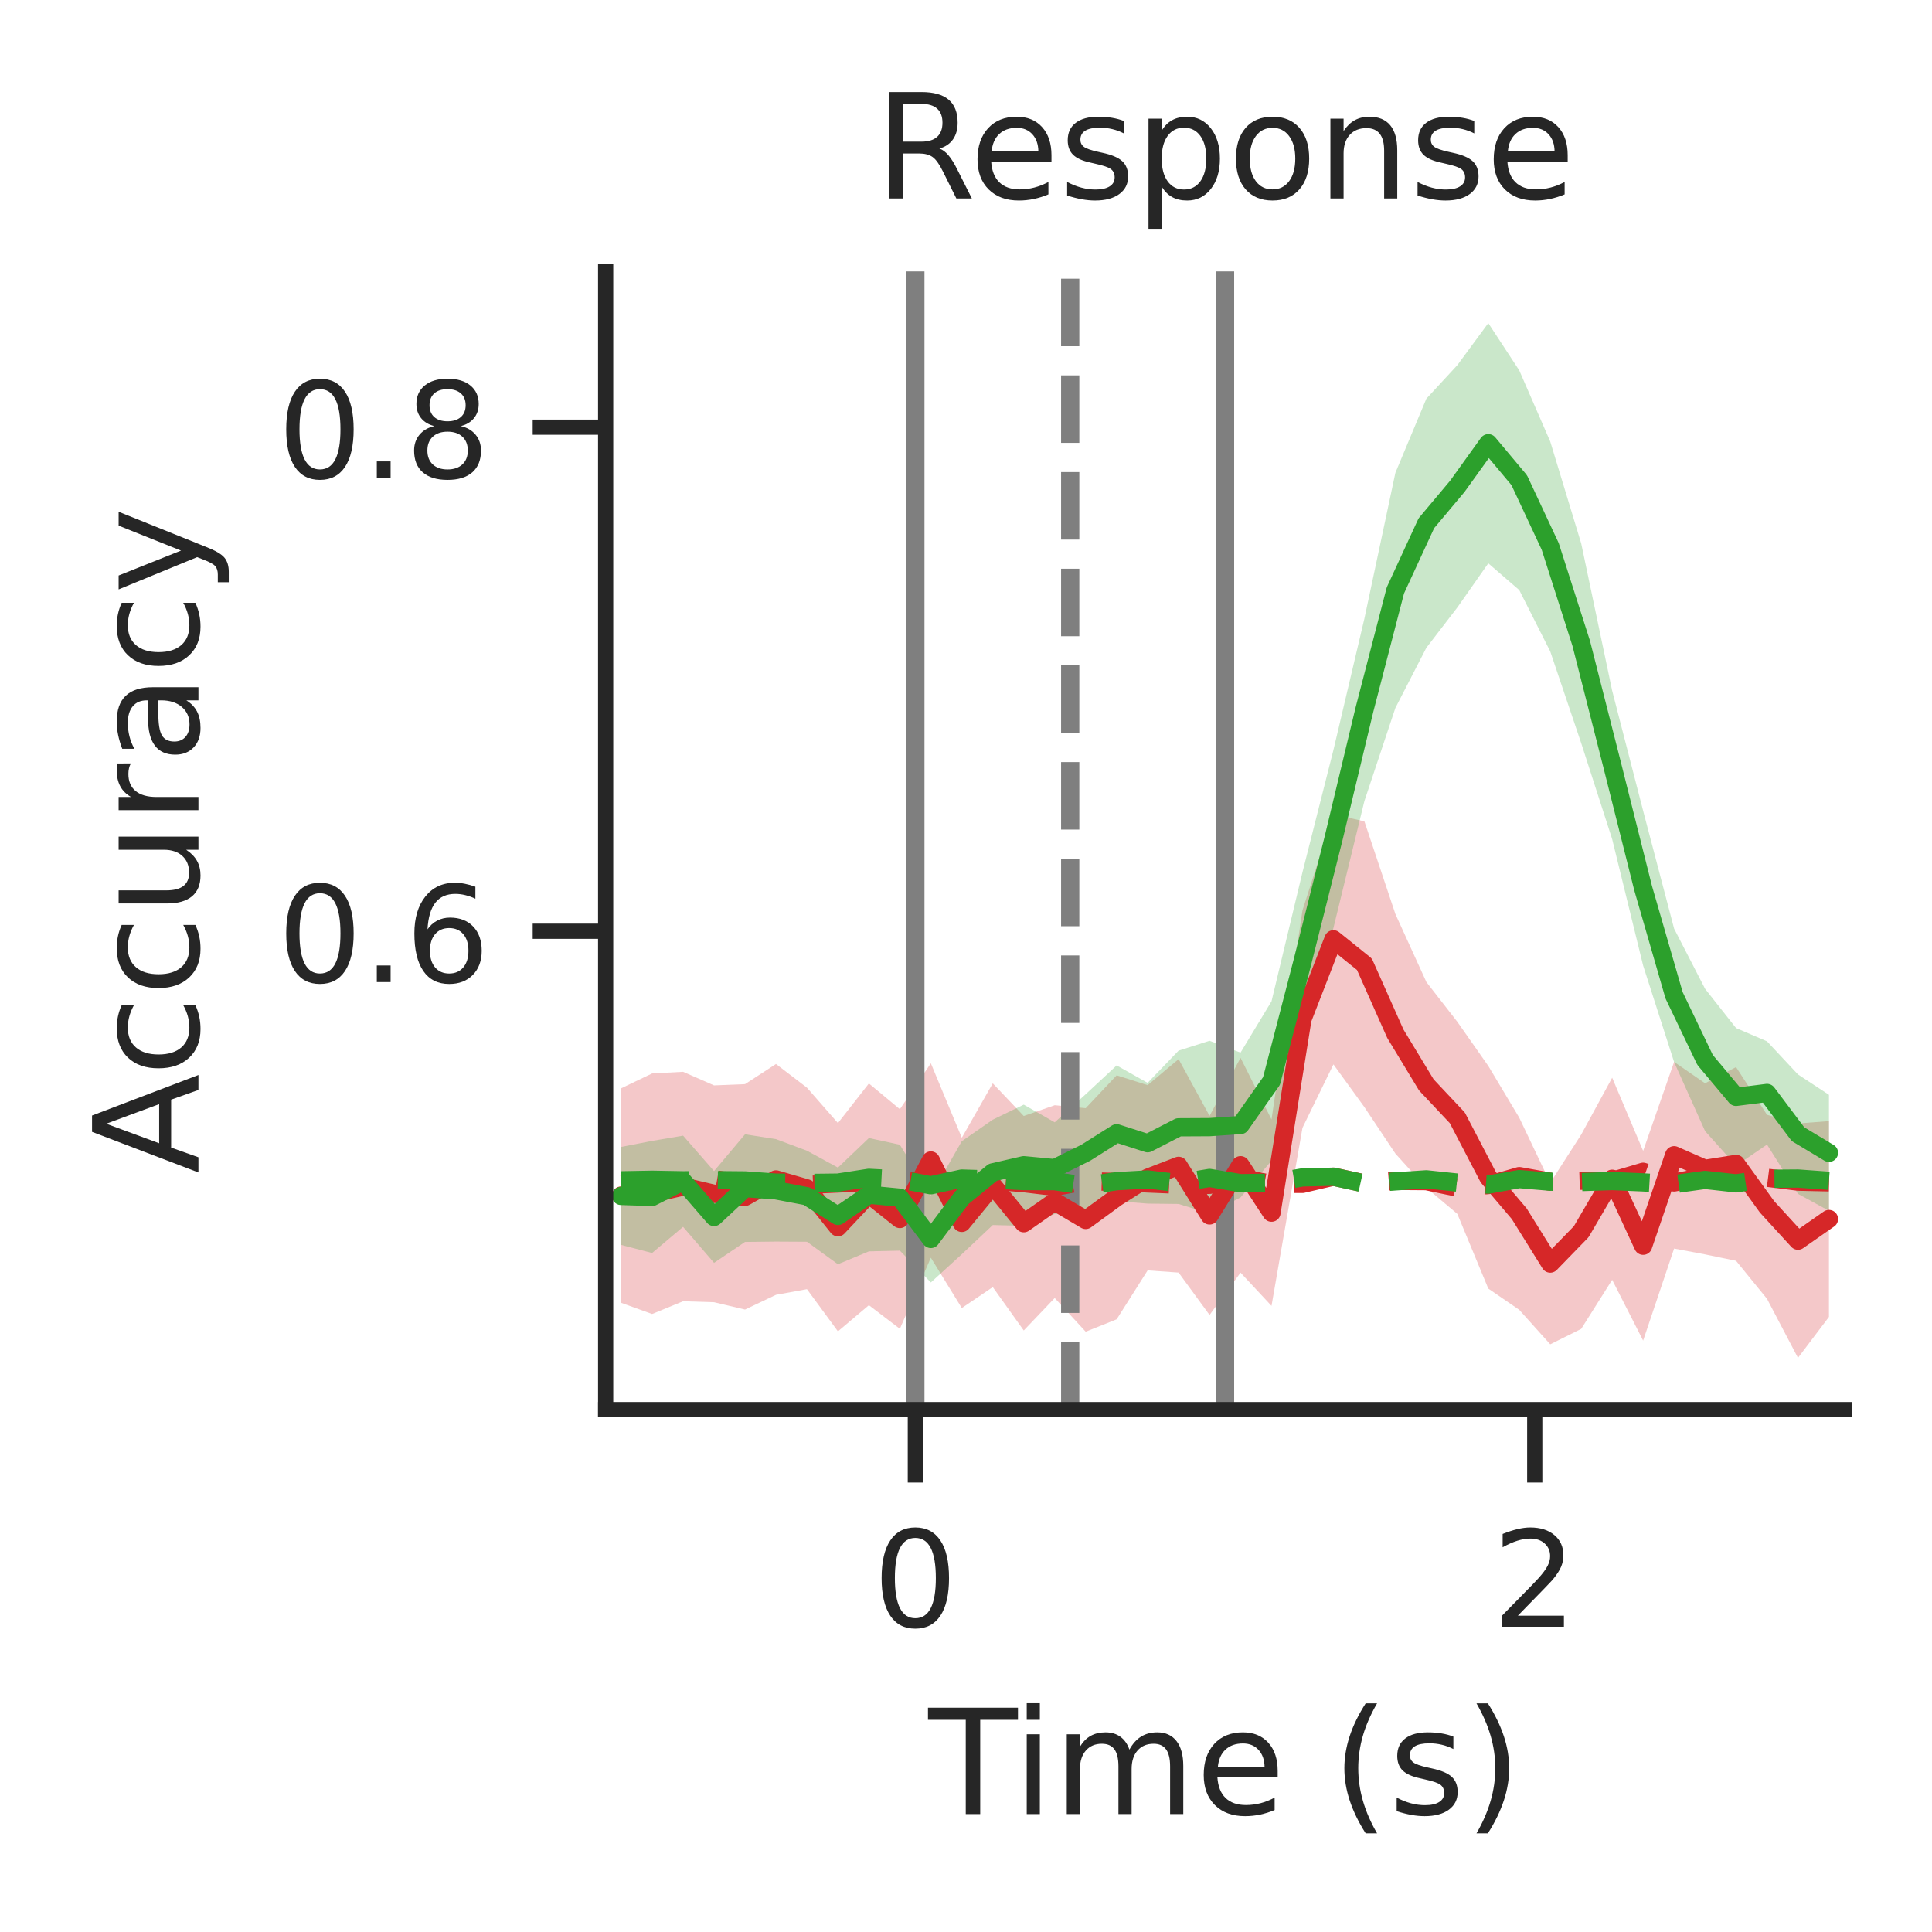
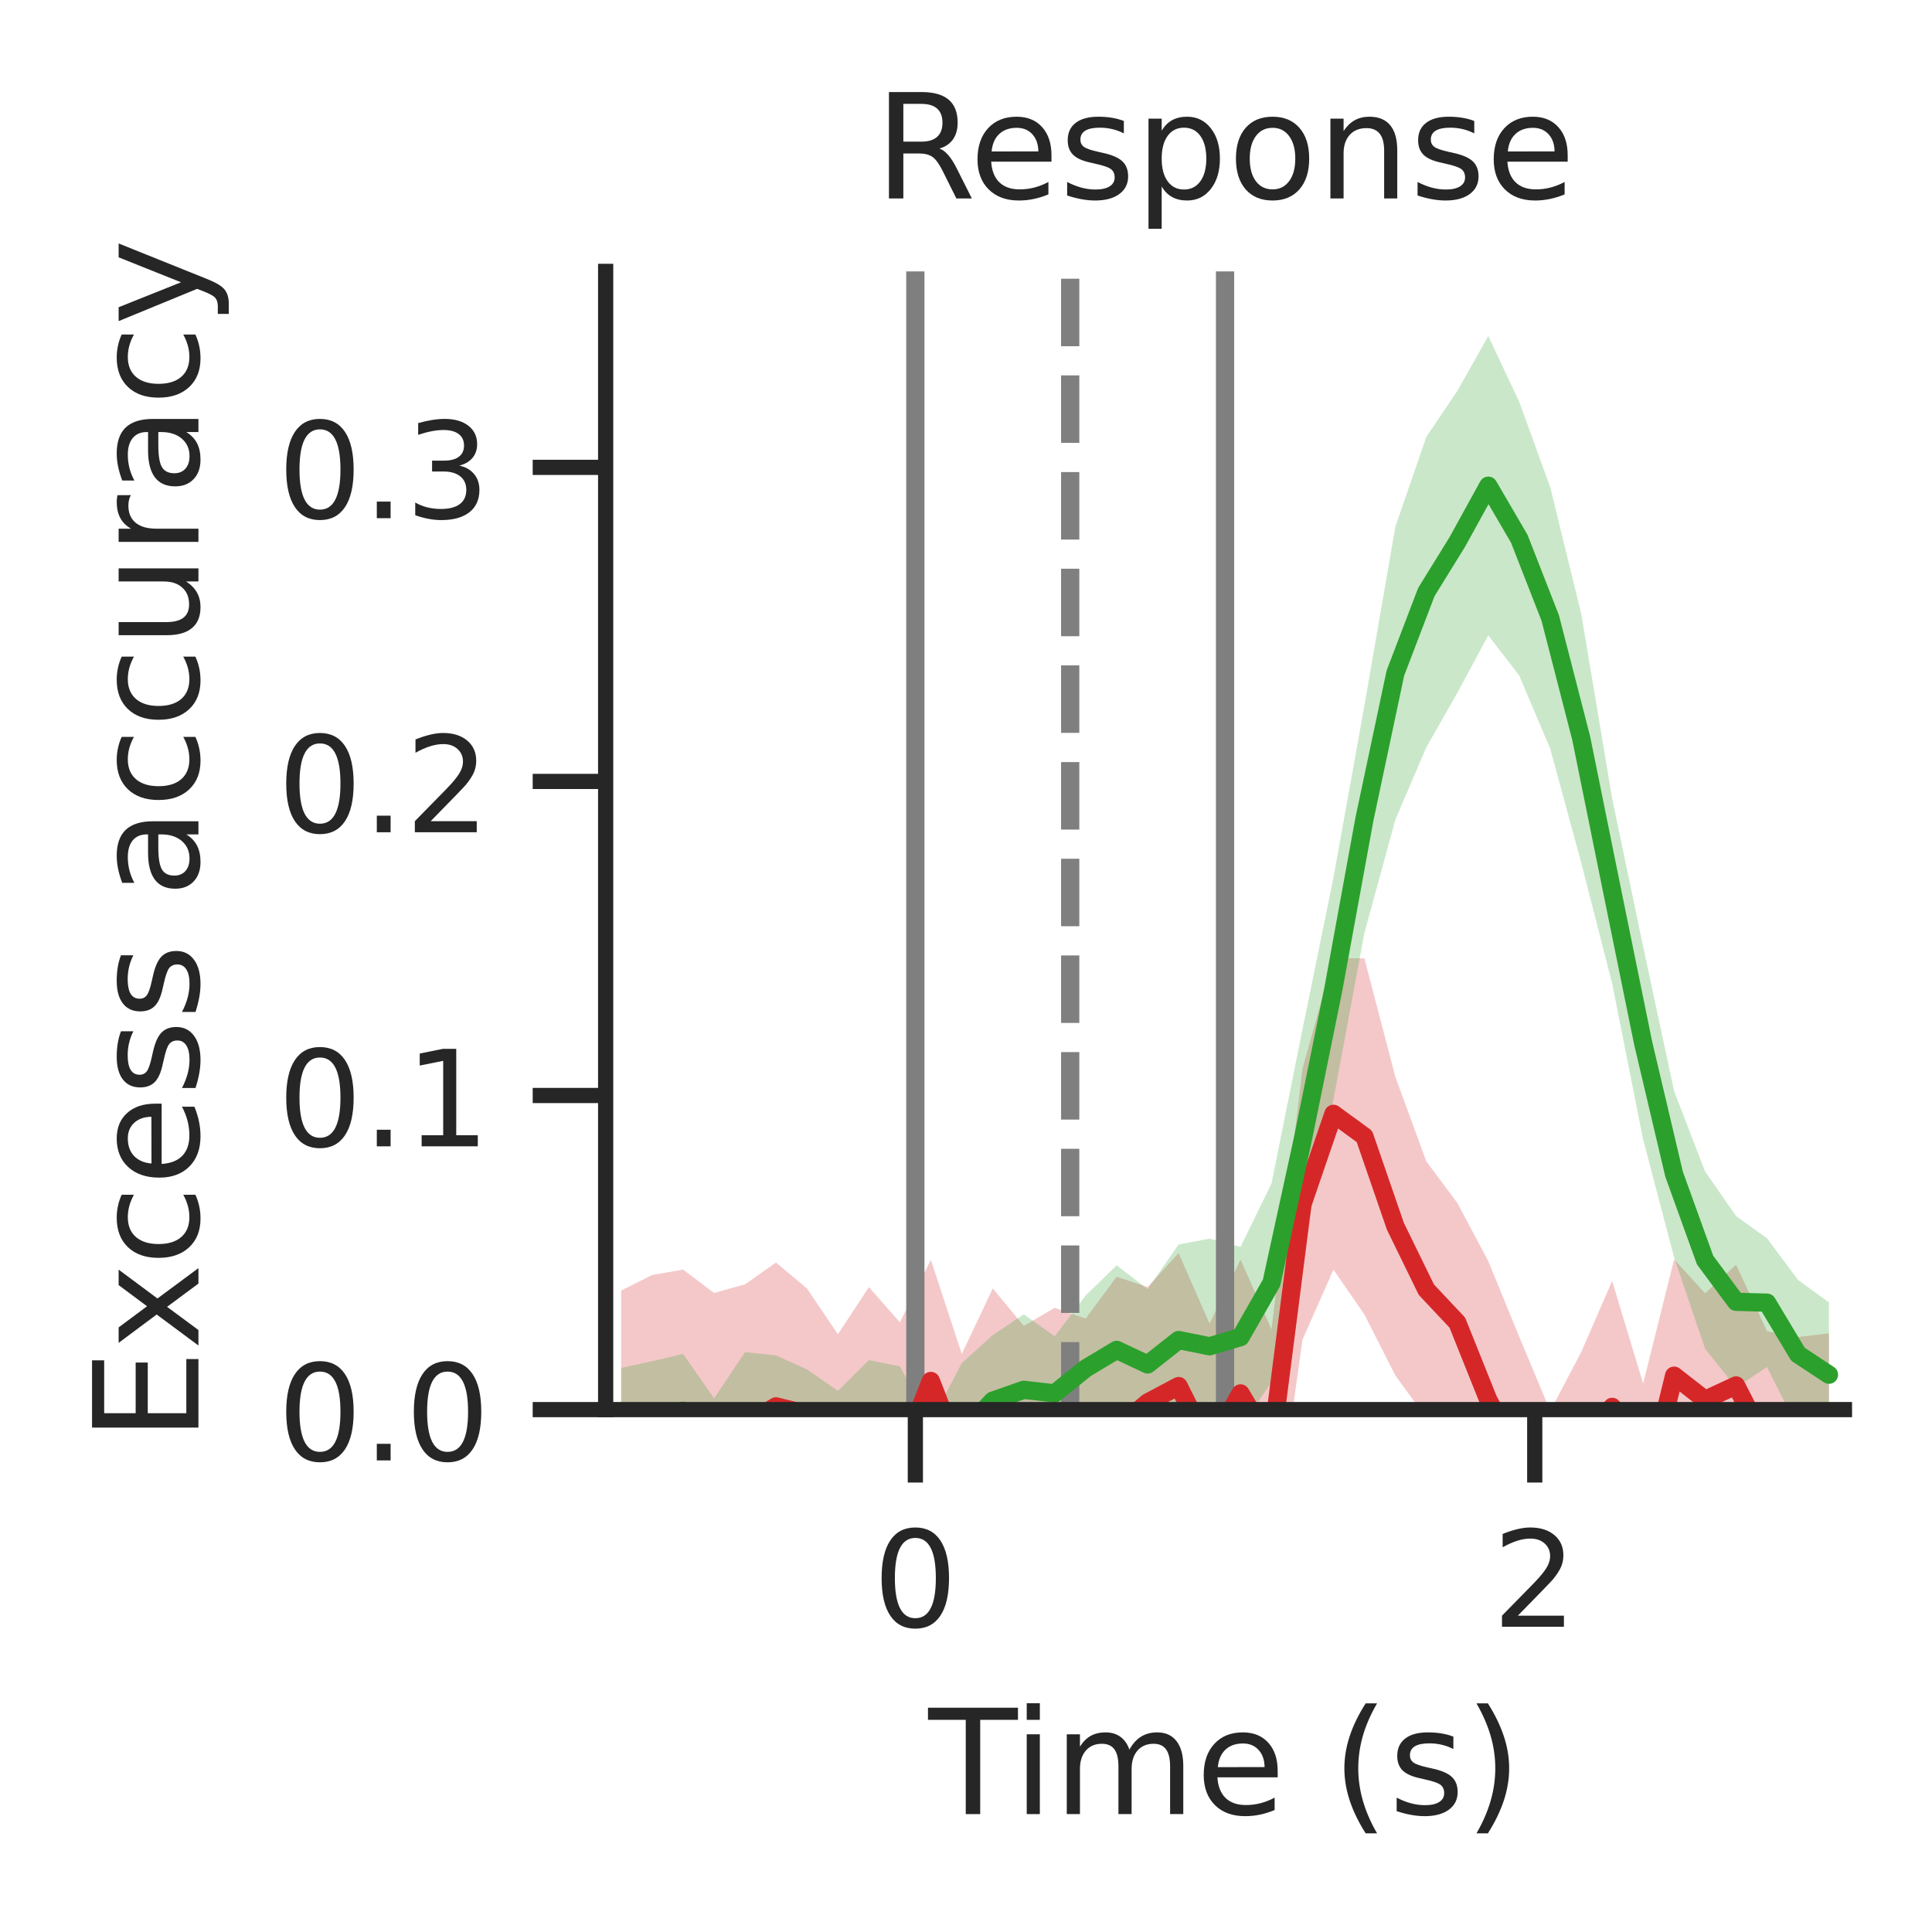
<svg xmlns="http://www.w3.org/2000/svg" xmlns:xlink="http://www.w3.org/1999/xlink" width="158.88pt" height="158.88pt" viewBox="0 0 158.88 158.88" version="1.1">
  <defs>
    <style type="text/css">*{stroke-linejoin: round; stroke-linecap: butt}</style>
  </defs>
  <g id="figure_1">
    <g id="patch_1">
      <path d="M 0 158.88  L 158.88 158.88  L 158.88 0  L 0 0  z " style="fill: #ffffff" />
    </g>
    <g id="axes_1">
      <g id="patch_2">
        <path d="M 49.807 115.92  L 151.68 115.92  L 151.68 22.318  L 49.807 22.318  z " style="fill: #ffffff" />
      </g>
      <g id="matplotlib.axis_1">
        <g id="xtick_1">
          <g id="line2d_1">
            <defs>
-               <path id="mdd8bd542ed" d="M 0 0  L 0 6  " style="stroke: #262626; stroke-width: 1.25" />
-             </defs>
-             <g>
-               <use xlink:href="#mdd8bd542ed" x="75.275" y="115.92" style="fill: #262626; stroke: #262626; stroke-width: 1.25" />
+               <path id="me5265938bd" d="M 0 0  L 0 6  " style="stroke: #262626; stroke-width: 1.25" />
+             </defs>
+             <g>
+               <use xlink:href="#me5265938bd" x="75.275" y="115.92" style="fill: #262626; stroke: #262626; stroke-width: 1.25" />
            </g>
          </g>
          <g id="text_1">
            <g style="fill: #262626" transform="translate(71.7759 133.7781) scale(0.11 -0.11)">
              <defs>
                <path id="DejaVuSans-30" d="M 2034 4250  Q 1547 4250 1301 3770  Q 1056 3291 1056 2328  Q 1056 1369 1301 889  Q 1547 409 2034 409  Q 2525 409 2770 889  Q 3016 1369 3016 2328  Q 3016 3291 2770 3770  Q 2525 4250 2034 4250  z M 2034 4750  Q 2819 4750 3233 4129  Q 3647 3509 3647 2328  Q 3647 1150 3233 529  Q 2819 -91 2034 -91  Q 1250 -91 836 529  Q 422 1150 422 2328  Q 422 3509 836 4129  Q 1250 4750 2034 4750  z " transform="scale(0.015625)" />
              </defs>
              <use xlink:href="#DejaVuSans-30" />
            </g>
          </g>
        </g>
        <g id="xtick_2">
          <g id="line2d_2">
            <g>
-               <use xlink:href="#mdd8bd542ed" x="126.211" y="115.92" style="fill: #262626; stroke: #262626; stroke-width: 1.25" />
+               <use xlink:href="#me5265938bd" x="126.211" y="115.92" style="fill: #262626; stroke: #262626; stroke-width: 1.25" />
            </g>
          </g>
          <g id="text_2">
            <g style="fill: #262626" transform="translate(122.7121 133.7781) scale(0.11 -0.11)">
              <defs>
                <path id="DejaVuSans-32" d="M 1228 531  L 3431 531  L 3431 0  L 469 0  L 469 531  Q 828 903 1448 1529  Q 2069 2156 2228 2338  Q 2531 2678 2651 2914  Q 2772 3150 2772 3378  Q 2772 3750 2511 3984  Q 2250 4219 1831 4219  Q 1534 4219 1204 4116  Q 875 4013 500 3803  L 500 4441  Q 881 4594 1212 4672  Q 1544 4750 1819 4750  Q 2544 4750 2975 4387  Q 3406 4025 3406 3419  Q 3406 3131 3298 2873  Q 3191 2616 2906 2266  Q 2828 2175 2409 1742  Q 1991 1309 1228 531  z " transform="scale(0.015625)" />
              </defs>
              <use xlink:href="#DejaVuSans-32" />
            </g>
          </g>
        </g>
        <g id="text_3">
          <g style="fill: #262626" transform="translate(76.34867 149.1839) scale(0.12 -0.12)">
            <defs>
              <path id="DejaVuSans-54" d="M -19 4666  L 3928 4666  L 3928 4134  L 2272 4134  L 2272 0  L 1638 0  L 1638 4134  L -19 4134  L -19 4666  z " transform="scale(0.015625)" />
              <path id="DejaVuSans-69" d="M 603 3500  L 1178 3500  L 1178 0  L 603 0  L 603 3500  z M 603 4863  L 1178 4863  L 1178 4134  L 603 4134  L 603 4863  z " transform="scale(0.015625)" />
              <path id="DejaVuSans-6d" d="M 3328 2828  Q 3544 3216 3844 3400  Q 4144 3584 4550 3584  Q 5097 3584 5394 3201  Q 5691 2819 5691 2113  L 5691 0  L 5113 0  L 5113 2094  Q 5113 2597 4934 2840  Q 4756 3084 4391 3084  Q 3944 3084 3684 2787  Q 3425 2491 3425 1978  L 3425 0  L 2847 0  L 2847 2094  Q 2847 2600 2669 2842  Q 2491 3084 2119 3084  Q 1678 3084 1418 2786  Q 1159 2488 1159 1978  L 1159 0  L 581 0  L 581 3500  L 1159 3500  L 1159 2956  Q 1356 3278 1631 3431  Q 1906 3584 2284 3584  Q 2666 3584 2933 3390  Q 3200 3197 3328 2828  z " transform="scale(0.015625)" />
              <path id="DejaVuSans-65" d="M 3597 1894  L 3597 1613  L 953 1613  Q 991 1019 1311 708  Q 1631 397 2203 397  Q 2534 397 2845 478  Q 3156 559 3463 722  L 3463 178  Q 3153 47 2828 -22  Q 2503 -91 2169 -91  Q 1331 -91 842 396  Q 353 884 353 1716  Q 353 2575 817 3079  Q 1281 3584 2069 3584  Q 2775 3584 3186 3129  Q 3597 2675 3597 1894  z M 3022 2063  Q 3016 2534 2758 2815  Q 2500 3097 2075 3097  Q 1594 3097 1305 2825  Q 1016 2553 972 2059  L 3022 2063  z " transform="scale(0.015625)" />
              <path id="DejaVuSans-20" transform="scale(0.015625)" />
              <path id="DejaVuSans-28" d="M 1984 4856  Q 1566 4138 1362 3434  Q 1159 2731 1159 2009  Q 1159 1288 1364 580  Q 1569 -128 1984 -844  L 1484 -844  Q 1016 -109 783 600  Q 550 1309 550 2009  Q 550 2706 781 3412  Q 1013 4119 1484 4856  L 1984 4856  z " transform="scale(0.015625)" />
              <path id="DejaVuSans-73" d="M 2834 3397  L 2834 2853  Q 2591 2978 2328 3040  Q 2066 3103 1784 3103  Q 1356 3103 1142 2972  Q 928 2841 928 2578  Q 928 2378 1081 2264  Q 1234 2150 1697 2047  L 1894 2003  Q 2506 1872 2764 1633  Q 3022 1394 3022 966  Q 3022 478 2636 193  Q 2250 -91 1575 -91  Q 1294 -91 989 -36  Q 684 19 347 128  L 347 722  Q 666 556 975 473  Q 1284 391 1588 391  Q 1994 391 2212 530  Q 2431 669 2431 922  Q 2431 1156 2273 1281  Q 2116 1406 1581 1522  L 1381 1569  Q 847 1681 609 1914  Q 372 2147 372 2553  Q 372 3047 722 3315  Q 1072 3584 1716 3584  Q 2034 3584 2315 3537  Q 2597 3491 2834 3397  z " transform="scale(0.015625)" />
              <path id="DejaVuSans-29" d="M 513 4856  L 1013 4856  Q 1481 4119 1714 3412  Q 1947 2706 1947 2009  Q 1947 1309 1714 600  Q 1481 -109 1013 -844  L 513 -844  Q 928 -128 1133 580  Q 1338 1288 1338 2009  Q 1338 2731 1133 3434  Q 928 4138 513 4856  z " transform="scale(0.015625)" />
            </defs>
            <use xlink:href="#DejaVuSans-54" />
            <use xlink:href="#DejaVuSans-69" transform="translate(57.95898 0)" />
            <use xlink:href="#DejaVuSans-6d" transform="translate(85.74219 0)" />
            <use xlink:href="#DejaVuSans-65" transform="translate(183.1543 0)" />
            <use xlink:href="#DejaVuSans-20" transform="translate(244.6777 0)" />
            <use xlink:href="#DejaVuSans-28" transform="translate(276.4648 0)" />
            <use xlink:href="#DejaVuSans-73" transform="translate(315.4785 0)" />
            <use xlink:href="#DejaVuSans-29" transform="translate(367.5781 0)" />
          </g>
        </g>
      </g>
      <g id="matplotlib.axis_2">
        <g id="ytick_1">
          <g id="line2d_3">
            <defs>
-               <path id="m80bb3ec77f" d="M 0 0  L -6 0  " style="stroke: #262626; stroke-width: 1.25" />
-             </defs>
-             <g>
-               <use xlink:href="#m80bb3ec77f" x="49.807" y="76.583" style="fill: #262626; stroke: #262626; stroke-width: 1.25" />
+               <path id="md3e8860879" d="M 0 0  L -6 0  " style="stroke: #262626; stroke-width: 1.25" />
+             </defs>
+             <g>
+               <use xlink:href="#md3e8860879" x="49.807" y="115.92" style="fill: #262626; stroke: #262626; stroke-width: 1.25" />
            </g>
          </g>
          <g id="text_4">
-             <g style="fill: #262626" transform="translate(22.81375 80.76185) scale(0.11 -0.11)">
+             <g style="fill: #262626" transform="translate(22.81375 120.099) scale(0.11 -0.11)">
              <defs>
                <path id="DejaVuSans-2e" d="M 684 794  L 1344 794  L 1344 0  L 684 0  L 684 794  z " transform="scale(0.015625)" />
-                 <path id="DejaVuSans-36" d="M 2113 2584  Q 1688 2584 1439 2293  Q 1191 2003 1191 1497  Q 1191 994 1439 701  Q 1688 409 2113 409  Q 2538 409 2786 701  Q 3034 994 3034 1497  Q 3034 2003 2786 2293  Q 2538 2584 2113 2584  z M 3366 4563  L 3366 3988  Q 3128 4100 2886 4159  Q 2644 4219 2406 4219  Q 1781 4219 1451 3797  Q 1122 3375 1075 2522  Q 1259 2794 1537 2939  Q 1816 3084 2150 3084  Q 2853 3084 3261 2657  Q 3669 2231 3669 1497  Q 3669 778 3244 343  Q 2819 -91 2113 -91  Q 1303 -91 875 529  Q 447 1150 447 2328  Q 447 3434 972 4092  Q 1497 4750 2381 4750  Q 2619 4750 2861 4703  Q 3103 4656 3366 4563  z " transform="scale(0.015625)" />
-               </defs>
-               <use xlink:href="#DejaVuSans-30" />
-               <use xlink:href="#DejaVuSans-2e" transform="translate(63.62305 0)" />
-               <use xlink:href="#DejaVuSans-36" transform="translate(95.41016 0)" />
+               </defs>
+               <use xlink:href="#DejaVuSans-30" />
+               <use xlink:href="#DejaVuSans-2e" transform="translate(63.62305 0)" />
+               <use xlink:href="#DejaVuSans-30" transform="translate(95.41016 0)" />
            </g>
          </g>
        </g>
        <g id="ytick_2">
          <g id="line2d_4">
            <g>
-               <use xlink:href="#m80bb3ec77f" x="49.807" y="35.13" style="fill: #262626; stroke: #262626; stroke-width: 1.25" />
+               <use xlink:href="#md3e8860879" x="49.807" y="90.091" style="fill: #262626; stroke: #262626; stroke-width: 1.25" />
            </g>
          </g>
          <g id="text_5">
-             <g style="fill: #262626" transform="translate(22.81375 39.30891) scale(0.11 -0.11)">
-               <defs>
-                 <path id="DejaVuSans-38" d="M 2034 2216  Q 1584 2216 1326 1975  Q 1069 1734 1069 1313  Q 1069 891 1326 650  Q 1584 409 2034 409  Q 2484 409 2743 651  Q 3003 894 3003 1313  Q 3003 1734 2745 1975  Q 2488 2216 2034 2216  z M 1403 2484  Q 997 2584 770 2862  Q 544 3141 544 3541  Q 544 4100 942 4425  Q 1341 4750 2034 4750  Q 2731 4750 3128 4425  Q 3525 4100 3525 3541  Q 3525 3141 3298 2862  Q 3072 2584 2669 2484  Q 3125 2378 3379 2068  Q 3634 1759 3634 1313  Q 3634 634 3220 271  Q 2806 -91 2034 -91  Q 1263 -91 848 271  Q 434 634 434 1313  Q 434 1759 690 2068  Q 947 2378 1403 2484  z M 1172 3481  Q 1172 3119 1398 2916  Q 1625 2713 2034 2713  Q 2441 2713 2670 2916  Q 2900 3119 2900 3481  Q 2900 3844 2670 4047  Q 2441 4250 2034 4250  Q 1625 4250 1398 4047  Q 1172 3844 1172 3481  z " transform="scale(0.015625)" />
-               </defs>
-               <use xlink:href="#DejaVuSans-30" />
-               <use xlink:href="#DejaVuSans-2e" transform="translate(63.62305 0)" />
-               <use xlink:href="#DejaVuSans-38" transform="translate(95.41016 0)" />
-             </g>
-           </g>
-         </g>
-         <g id="text_6">
-           <g style="fill: #262626" transform="translate(16.31812 96.51273) rotate(-90) scale(0.12 -0.12)">
-             <defs>
-               <path id="DejaVuSans-41" d="M 2188 4044  L 1331 1722  L 3047 1722  L 2188 4044  z M 1831 4666  L 2547 4666  L 4325 0  L 3669 0  L 3244 1197  L 1141 1197  L 716 0  L 50 0  L 1831 4666  z " transform="scale(0.015625)" />
+             <g style="fill: #262626" transform="translate(22.81375 94.27047) scale(0.11 -0.11)">
+               <defs>
+                 <path id="DejaVuSans-31" d="M 794 531  L 1825 531  L 1825 4091  L 703 3866  L 703 4441  L 1819 4666  L 2450 4666  L 2450 531  L 3481 531  L 3481 0  L 794 0  L 794 531  z " transform="scale(0.015625)" />
+               </defs>
+               <use xlink:href="#DejaVuSans-30" />
+               <use xlink:href="#DejaVuSans-2e" transform="translate(63.62305 0)" />
+               <use xlink:href="#DejaVuSans-31" transform="translate(95.41016 0)" />
+             </g>
+           </g>
+         </g>
+         <g id="ytick_3">
+           <g id="line2d_5">
+             <g>
+               <use xlink:href="#md3e8860879" x="49.807" y="64.263" style="fill: #262626; stroke: #262626; stroke-width: 1.25" />
+             </g>
+           </g>
+           <g id="text_6">
+             <g style="fill: #262626" transform="translate(22.81375 68.44197) scale(0.11 -0.11)">
+               <use xlink:href="#DejaVuSans-30" />
+               <use xlink:href="#DejaVuSans-2e" transform="translate(63.62305 0)" />
+               <use xlink:href="#DejaVuSans-32" transform="translate(95.41016 0)" />
+             </g>
+           </g>
+         </g>
+         <g id="ytick_4">
+           <g id="line2d_6">
+             <g>
+               <use xlink:href="#md3e8860879" x="49.807" y="38.434" style="fill: #262626; stroke: #262626; stroke-width: 1.25" />
+             </g>
+           </g>
+           <g id="text_7">
+             <g style="fill: #262626" transform="translate(22.81375 42.61346) scale(0.11 -0.11)">
+               <defs>
+                 <path id="DejaVuSans-33" d="M 2597 2516  Q 3050 2419 3304 2112  Q 3559 1806 3559 1356  Q 3559 666 3084 287  Q 2609 -91 1734 -91  Q 1441 -91 1130 -33  Q 819 25 488 141  L 488 750  Q 750 597 1062 519  Q 1375 441 1716 441  Q 2309 441 2620 675  Q 2931 909 2931 1356  Q 2931 1769 2642 2001  Q 2353 2234 1838 2234  L 1294 2234  L 1294 2753  L 1863 2753  Q 2328 2753 2575 2939  Q 2822 3125 2822 3475  Q 2822 3834 2567 4026  Q 2313 4219 1838 4219  Q 1578 4219 1281 4162  Q 984 4106 628 3988  L 628 4550  Q 988 4650 1302 4700  Q 1616 4750 1894 4750  Q 2613 4750 3031 4423  Q 3450 4097 3450 3541  Q 3450 3153 3228 2886  Q 3006 2619 2597 2516  z " transform="scale(0.015625)" />
+               </defs>
+               <use xlink:href="#DejaVuSans-30" />
+               <use xlink:href="#DejaVuSans-2e" transform="translate(63.62305 0)" />
+               <use xlink:href="#DejaVuSans-33" transform="translate(95.41016 0)" />
+             </g>
+           </g>
+         </g>
+         <g id="text_8">
+           <g style="fill: #262626" transform="translate(16.31812 118.5768) rotate(-90) scale(0.12 -0.12)">
+             <defs>
+               <path id="DejaVuSans-45" d="M 628 4666  L 3578 4666  L 3578 4134  L 1259 4134  L 1259 2753  L 3481 2753  L 3481 2222  L 1259 2222  L 1259 531  L 3634 531  L 3634 0  L 628 0  L 628 4666  z " transform="scale(0.015625)" />
+               <path id="DejaVuSans-78" d="M 3513 3500  L 2247 1797  L 3578 0  L 2900 0  L 1881 1375  L 863 0  L 184 0  L 1544 1831  L 300 3500  L 978 3500  L 1906 2253  L 2834 3500  L 3513 3500  z " transform="scale(0.015625)" />
              <path id="DejaVuSans-63" d="M 3122 3366  L 3122 2828  Q 2878 2963 2633 3030  Q 2388 3097 2138 3097  Q 1578 3097 1268 2742  Q 959 2388 959 1747  Q 959 1106 1268 751  Q 1578 397 2138 397  Q 2388 397 2633 464  Q 2878 531 3122 666  L 3122 134  Q 2881 22 2623 -34  Q 2366 -91 2075 -91  Q 1284 -91 818 406  Q 353 903 353 1747  Q 353 2603 823 3093  Q 1294 3584 2113 3584  Q 2378 3584 2631 3529  Q 2884 3475 3122 3366  z " transform="scale(0.015625)" />
+               <path id="DejaVuSans-61" d="M 2194 1759  Q 1497 1759 1228 1600  Q 959 1441 959 1056  Q 959 750 1161 570  Q 1363 391 1709 391  Q 2188 391 2477 730  Q 2766 1069 2766 1631  L 2766 1759  L 2194 1759  z M 3341 1997  L 3341 0  L 2766 0  L 2766 531  Q 2569 213 2275 61  Q 1981 -91 1556 -91  Q 1019 -91 701 211  Q 384 513 384 1019  Q 384 1609 779 1909  Q 1175 2209 1959 2209  L 2766 2209  L 2766 2266  Q 2766 2663 2505 2880  Q 2244 3097 1772 3097  Q 1472 3097 1187 3025  Q 903 2953 641 2809  L 641 3341  Q 956 3463 1253 3523  Q 1550 3584 1831 3584  Q 2591 3584 2966 3190  Q 3341 2797 3341 1997  z " transform="scale(0.015625)" />
              <path id="DejaVuSans-75" d="M 544 1381  L 544 3500  L 1119 3500  L 1119 1403  Q 1119 906 1312 657  Q 1506 409 1894 409  Q 2359 409 2629 706  Q 2900 1003 2900 1516  L 2900 3500  L 3475 3500  L 3475 0  L 2900 0  L 2900 538  Q 2691 219 2414 64  Q 2138 -91 1772 -91  Q 1169 -91 856 284  Q 544 659 544 1381  z M 1991 3584  L 1991 3584  z " transform="scale(0.015625)" />
              <path id="DejaVuSans-72" d="M 2631 2963  Q 2534 3019 2420 3045  Q 2306 3072 2169 3072  Q 1681 3072 1420 2755  Q 1159 2438 1159 1844  L 1159 0  L 581 0  L 581 3500  L 1159 3500  L 1159 2956  Q 1341 3275 1631 3429  Q 1922 3584 2338 3584  Q 2397 3584 2469 3576  Q 2541 3569 2628 3553  L 2631 2963  z " transform="scale(0.015625)" />
-               <path id="DejaVuSans-61" d="M 2194 1759  Q 1497 1759 1228 1600  Q 959 1441 959 1056  Q 959 750 1161 570  Q 1363 391 1709 391  Q 2188 391 2477 730  Q 2766 1069 2766 1631  L 2766 1759  L 2194 1759  z M 3341 1997  L 3341 0  L 2766 0  L 2766 531  Q 2569 213 2275 61  Q 1981 -91 1556 -91  Q 1019 -91 701 211  Q 384 513 384 1019  Q 384 1609 779 1909  Q 1175 2209 1959 2209  L 2766 2209  L 2766 2266  Q 2766 2663 2505 2880  Q 2244 3097 1772 3097  Q 1472 3097 1187 3025  Q 903 2953 641 2809  L 641 3341  Q 956 3463 1253 3523  Q 1550 3584 1831 3584  Q 2591 3584 2966 3190  Q 3341 2797 3341 1997  z " transform="scale(0.015625)" />
              <path id="DejaVuSans-79" d="M 2059 -325  Q 1816 -950 1584 -1140  Q 1353 -1331 966 -1331  L 506 -1331  L 506 -850  L 844 -850  Q 1081 -850 1212 -737  Q 1344 -625 1503 -206  L 1606 56  L 191 3500  L 800 3500  L 1894 763  L 2988 3500  L 3597 3500  L 2059 -325  z " transform="scale(0.015625)" />
            </defs>
-             <use xlink:href="#DejaVuSans-41" />
-             <use xlink:href="#DejaVuSans-63" transform="translate(66.6582 0)" />
-             <use xlink:href="#DejaVuSans-63" transform="translate(121.6387 0)" />
-             <use xlink:href="#DejaVuSans-75" transform="translate(176.6191 0)" />
-             <use xlink:href="#DejaVuSans-72" transform="translate(239.998 0)" />
-             <use xlink:href="#DejaVuSans-61" transform="translate(281.1113 0)" />
-             <use xlink:href="#DejaVuSans-63" transform="translate(342.3906 0)" />
-             <use xlink:href="#DejaVuSans-79" transform="translate(397.3711 0)" />
+             <use xlink:href="#DejaVuSans-45" />
+             <use xlink:href="#DejaVuSans-78" transform="translate(63.18359 0)" />
+             <use xlink:href="#DejaVuSans-63" transform="translate(120.6133 0)" />
+             <use xlink:href="#DejaVuSans-65" transform="translate(175.5938 0)" />
+             <use xlink:href="#DejaVuSans-73" transform="translate(237.1172 0)" />
+             <use xlink:href="#DejaVuSans-73" transform="translate(289.2168 0)" />
+             <use xlink:href="#DejaVuSans-20" transform="translate(341.3164 0)" />
+             <use xlink:href="#DejaVuSans-61" transform="translate(373.1035 0)" />
+             <use xlink:href="#DejaVuSans-63" transform="translate(434.3828 0)" />
+             <use xlink:href="#DejaVuSans-63" transform="translate(489.3633 0)" />
+             <use xlink:href="#DejaVuSans-75" transform="translate(544.3438 0)" />
+             <use xlink:href="#DejaVuSans-72" transform="translate(607.7227 0)" />
+             <use xlink:href="#DejaVuSans-61" transform="translate(648.8359 0)" />
+             <use xlink:href="#DejaVuSans-63" transform="translate(710.1152 0)" />
+             <use xlink:href="#DejaVuSans-79" transform="translate(765.0957 0)" />
          </g>
        </g>
      </g>
      <g id="FillBetweenPolyCollection_1">
-         <path d="M 51.081 107.138  L 51.081 89.499  L 53.627 88.277  L 56.174 88.14  L 58.721 89.258  L 61.268 89.155  L 63.815 87.499  L 66.361 89.446  L 68.908 92.357  L 71.455 89.1  L 74.002 91.215  L 76.549 87.438  L 79.095 93.565  L 81.642 89.09  L 84.189 91.774  L 86.736 90.889  L 89.283 91.132  L 91.83 88.43  L 94.376 89.238  L 96.923 87.099  L 99.47 91.767  L 102.017 86.99  L 104.564 92.059  L 107.11 74.861  L 109.657 66.963  L 112.204 67.546  L 114.751 75.165  L 117.298 80.755  L 119.844 84.027  L 122.391 87.658  L 124.938 91.917  L 127.485 97.272  L 130.032 93.302  L 132.578 88.626  L 135.125 94.644  L 137.672 87.326  L 140.219 89.084  L 142.766 87.752  L 145.312 91.676  L 147.859 92.389  L 150.406 92.196  L 150.406 108.297  L 150.406 108.297  L 147.859 111.665  L 145.312 106.81  L 142.766 103.684  L 140.219 103.156  L 137.672 102.677  L 135.125 110.245  L 132.578 105.247  L 130.032 109.282  L 127.485 110.551  L 124.938 107.716  L 122.391 105.968  L 119.844 99.824  L 117.298 97.683  L 114.751 94.866  L 112.204 91.046  L 109.657 87.529  L 107.11 92.749  L 104.564 107.389  L 102.017 104.657  L 99.47 108.139  L 96.923 104.652  L 94.376 104.473  L 91.83 108.493  L 89.283 109.515  L 86.736 106.743  L 84.189 109.413  L 81.642 105.845  L 79.095 107.568  L 76.549 103.43  L 74.002 109.275  L 71.455 107.334  L 68.908 109.485  L 66.361 106.016  L 63.815 106.481  L 61.268 107.692  L 58.721 107.089  L 56.174 107.011  L 53.627 108.058  L 51.081 107.138  z " clip-path="url(#pcb893dd25b)" style="fill: #d62728; fill-opacity: 0.25" />
+         <path d="M 51.081 106.129  L 51.081 128.11  L 53.627 129.504  L 56.174 127.921  L 58.721 128.548  L 61.268 128.716  L 63.815 127.481  L 66.361 126.605  L 68.908 131.069  L 71.455 128.569  L 74.002 131.251  L 76.549 123.528  L 79.095 128.796  L 81.642 126.83  L 84.189 131.016  L 86.736 127.305  L 89.283 131.343  L 91.83 129.993  L 94.376 124.831  L 96.923 124.922  L 99.47 129.256  L 102.017 125.595  L 104.564 128.427  L 107.11 110.175  L 109.657 104.411  L 112.204 108.101  L 114.751 113.12  L 117.298 116.607  L 119.844 118.608  L 122.391 126.528  L 124.938 129.623  L 127.485 132.582  L 130.032 131.103  L 132.578 126.052  L 135.125 133.22  L 137.672 122.695  L 140.219 123.886  L 142.766 123.862  L 145.312 128.331  L 147.859 133.977  L 150.406 129.709  L 150.406 109.645  L 150.406 109.645  L 147.859 109.956  L 145.312 109.471  L 142.766 104.007  L 140.219 106.351  L 137.672 103.565  L 135.125 113.779  L 132.578 105.341  L 130.032 111.19  L 127.485 116.034  L 124.938 109.935  L 122.391 103.711  L 119.844 98.923  L 117.298 95.512  L 114.751 88.569  L 112.204 78.816  L 109.657 78.782  L 107.11 87.883  L 104.564 109.323  L 102.017 103.579  L 99.47 108.853  L 96.923 103.048  L 94.376 105.845  L 91.83 104.991  L 89.283 108.435  L 86.736 107.549  L 84.189 109.035  L 81.642 105.951  L 79.095 111.346  L 76.549 103.599  L 74.002 108.744  L 71.455 105.845  L 68.908 109.725  L 66.361 105.956  L 63.815 103.826  L 61.268 105.616  L 58.721 106.328  L 56.174 104.405  L 53.627 104.853  L 51.081 106.129  z " clip-path="url(#pcabe5a7b31)" style="fill: #d62728; fill-opacity: 0.25" />
      </g>
      <g id="FillBetweenPolyCollection_2">
-         <path d="M 51.081 94.318  L 51.081 102.378  L 53.627 103.041  L 56.174 100.891  L 58.721 103.852  L 61.268 102.132  L 63.815 102.103  L 66.361 102.118  L 68.908 103.967  L 71.455 102.907  L 74.002 102.848  L 76.549 105.465  L 79.095 103.142  L 81.642 100.742  L 84.189 100.804  L 86.736 99.833  L 89.283 99.617  L 91.83 98.777  L 94.376 98.979  L 96.923 99.009  L 99.47 99.792  L 102.017 98.472  L 104.564 95.451  L 107.11 86.473  L 109.657 76.31  L 112.204 65.874  L 114.751 58.218  L 117.298 53.27  L 119.844 49.956  L 122.391 46.325  L 124.938 48.526  L 127.485 53.569  L 130.032 61.115  L 132.578 69.008  L 135.125 79.409  L 137.672 87.339  L 140.219 93.015  L 142.766 95.861  L 145.312 94.125  L 147.859 98.177  L 150.406 99.57  L 150.406 90.033  L 150.406 90.033  L 147.859 88.358  L 145.312 85.634  L 142.766 84.542  L 140.219 81.315  L 137.672 76.369  L 135.125 66.677  L 132.578 56.8  L 130.032 44.692  L 127.485 36.311  L 124.938 30.462  L 122.391 26.573  L 119.844 30.032  L 117.298 32.788  L 114.751 38.884  L 112.204 50.864  L 109.657 61.675  L 107.11 71.733  L 104.564 82.344  L 102.017 86.562  L 99.47 85.589  L 96.923 86.399  L 94.376 89.049  L 91.83 87.615  L 89.283 89.985  L 86.736 92.295  L 84.189 90.842  L 81.642 92.077  L 79.095 93.847  L 76.549 98.309  L 74.002 94.139  L 71.455 93.587  L 68.908 96.02  L 66.361 94.631  L 63.815 93.678  L 61.268 93.28  L 58.721 96.307  L 56.174 93.391  L 53.627 93.823  L 51.081 94.318  z " clip-path="url(#pcb893dd25b)" style="fill: #2ca02c; fill-opacity: 0.25" />
-       </g>
-       <g id="line2d_5">
-         <path d="M 75.275 115.92  L 75.275 22.318  " clip-path="url(#pcb893dd25b)" style="fill: none; stroke: #7f7f7f; stroke-width: 1.5; stroke-linecap: round" />
-       </g>
-       <g id="line2d_6">
-         <path d="M 88.009 115.92  L 88.009 22.318  " clip-path="url(#pcb893dd25b)" style="fill: none; stroke-dasharray: 5.55,2.4; stroke-dashoffset: 0; stroke: #7f7f7f; stroke-width: 1.5" />
+         <path d="M 51.081 112.496  L 51.081 122.54  L 53.627 123.426  L 56.174 120.688  L 58.721 124.397  L 61.268 122.225  L 63.815 121.961  L 66.361 121.945  L 68.908 124.285  L 71.455 123.455  L 74.002 123.218  L 76.549 125.88  L 79.095 123.673  L 81.642 120.586  L 84.189 120.502  L 86.736 119.281  L 89.283 118.537  L 91.83 117.963  L 94.376 118.394  L 96.923 118.056  L 99.47 119.562  L 102.017 117.38  L 104.564 113.664  L 107.11 103.018  L 109.657 90.425  L 112.204 76.721  L 114.751 67.401  L 117.298 61.447  L 119.844 56.981  L 122.391 52.249  L 124.938 55.558  L 127.485 61.574  L 130.032 70.942  L 132.578 80.882  L 135.125 93.706  L 137.672 103.401  L 140.219 110.915  L 142.766 114.108  L 145.312 112.416  L 147.859 117.489  L 150.406 118.993  L 150.406 107.107  L 150.406 107.107  L 147.859 105.253  L 145.312 101.835  L 142.766 100.003  L 140.219 96.333  L 137.672 89.731  L 135.125 77.839  L 132.578 65.667  L 130.032 50.475  L 127.485 40.068  L 124.938 33.048  L 122.391 27.635  L 119.844 32.153  L 117.298 35.923  L 114.751 43.307  L 112.204 58.016  L 109.657 72.188  L 107.11 84.649  L 104.564 97.33  L 102.017 102.538  L 99.47 101.862  L 96.923 102.341  L 94.376 106.02  L 91.83 104.054  L 89.283 106.534  L 86.736 109.888  L 84.189 108.087  L 81.642 109.788  L 79.095 112.09  L 76.549 116.963  L 74.002 112.365  L 71.455 111.841  L 68.908 114.382  L 66.361 112.614  L 63.815 111.462  L 61.268 111.193  L 58.721 114.994  L 56.174 111.342  L 53.627 111.939  L 51.081 112.496  z " clip-path="url(#pcabe5a7b31)" style="fill: #2ca02c; fill-opacity: 0.25" />
      </g>
      <g id="line2d_7">
-         <path d="M 100.743 115.92  L 100.743 22.318  " clip-path="url(#pcb893dd25b)" style="fill: none; stroke: #7f7f7f; stroke-width: 1.5; stroke-linecap: round" />
+         <path d="M 75.275 115.92  L 75.275 22.318  " clip-path="url(#pcabe5a7b31)" style="fill: none; stroke: #7f7f7f; stroke-width: 1.5; stroke-linecap: round" />
      </g>
      <g id="line2d_8">
-         <path d="M 51.081 98.318  L 53.627 98.167  L 56.174 97.576  L 58.721 98.173  L 61.268 98.424  L 63.815 96.99  L 66.361 97.731  L 68.908 100.921  L 71.455 98.217  L 74.002 100.245  L 76.549 95.434  L 79.095 100.566  L 81.642 97.468  L 84.189 100.593  L 86.736 98.816  L 89.283 100.323  L 91.83 98.462  L 94.376 96.856  L 96.923 95.875  L 99.47 99.953  L 102.017 95.823  L 104.564 99.724  L 107.11 83.805  L 109.657 77.246  L 112.204 79.296  L 114.751 85.015  L 117.298 89.219  L 119.844 91.926  L 122.391 96.813  L 124.938 99.817  L 127.485 103.912  L 130.032 101.292  L 132.578 96.936  L 135.125 102.444  L 137.672 95.002  L 140.219 96.12  L 142.766 95.718  L 145.312 99.243  L 147.859 102.027  L 150.406 100.247  " clip-path="url(#pcb893dd25b)" style="fill: none; stroke: #d62728; stroke-width: 1.5; stroke-linecap: round" />
+         <path d="M 88.009 115.92  L 88.009 22.318  " clip-path="url(#pcabe5a7b31)" style="fill: none; stroke-dasharray: 5.55,2.4; stroke-dashoffset: 0; stroke: #7f7f7f; stroke-width: 1.5" />
      </g>
      <g id="line2d_9">
-         <path d="M 51.081 97.356  L 53.627 97.157  L 56.174 97.381  L 58.721 96.955  L 61.268 97.424  L 63.815 97.203  L 66.361 97.442  L 68.908 97.328  L 71.455 97.184  L 74.002 96.973  L 76.549 97.325  L 79.095 97.235  L 81.642 97.09  L 84.189 97.299  L 86.736 97.607  L 89.283 97.138  L 91.83 97.2  L 94.376 97.323  L 96.923 97.428  L 99.47 97.437  L 102.017 96.893  L 104.564 97.352  L 107.11 97.359  L 109.657 96.765  L 112.204 97.32  L 114.751 97.113  L 117.298 97.132  L 119.844 97.666  L 122.391 97.455  L 124.938 96.72  L 127.485 97.18  L 130.032 97.097  L 132.578 97.115  L 135.125 96.362  L 137.672 97.24  L 140.219 96.763  L 142.766 97.311  L 145.312 96.851  L 147.859 97.175  L 150.406 97.232  " clip-path="url(#pcb893dd25b)" style="fill: none; stroke-dasharray: 5.55,2.4; stroke-dashoffset: 0; stroke: #d62728; stroke-width: 1.5" />
+         <path d="M 100.743 115.92  L 100.743 22.318  " clip-path="url(#pcabe5a7b31)" style="fill: none; stroke: #7f7f7f; stroke-width: 1.5; stroke-linecap: round" />
      </g>
      <g id="line2d_10">
-         <path d="M 51.081 98.348  L 53.627 98.432  L 56.174 97.141  L 58.721 100.08  L 61.268 97.706  L 63.815 97.891  L 66.361 98.374  L 68.908 99.993  L 71.455 98.247  L 74.002 98.493  L 76.549 101.887  L 79.095 98.495  L 81.642 96.41  L 84.189 95.823  L 86.736 96.064  L 89.283 94.801  L 91.83 93.196  L 94.376 94.014  L 96.923 92.704  L 99.47 92.691  L 102.017 92.517  L 104.564 88.898  L 107.11 79.103  L 109.657 68.992  L 112.204 58.369  L 114.751 48.551  L 117.298 43.029  L 119.844 39.994  L 122.391 36.449  L 124.938 39.494  L 127.485 44.94  L 130.032 52.904  L 132.578 62.904  L 135.125 73.043  L 137.672 81.854  L 140.219 87.165  L 142.766 90.202  L 145.312 89.88  L 147.859 93.268  L 150.406 94.801  " clip-path="url(#pcb893dd25b)" style="fill: none; stroke: #2ca02c; stroke-width: 1.5; stroke-linecap: round" />
+         <path d="M 51.081 117.119  L 53.627 117.179  L 56.174 116.163  L 58.721 117.438  L 61.268 117.166  L 63.815 115.654  L 66.361 116.281  L 68.908 120.397  L 71.455 117.207  L 74.002 119.997  L 76.549 113.564  L 79.095 120.071  L 81.642 116.39  L 84.189 120.025  L 86.736 117.427  L 89.283 119.889  L 91.83 117.492  L 94.376 115.338  L 96.923 113.985  L 99.47 119.054  L 102.017 114.587  L 104.564 118.875  L 107.11 99.029  L 109.657 91.597  L 112.204 93.458  L 114.751 100.844  L 117.298 106.059  L 119.844 108.766  L 122.391 115.12  L 124.938 119.779  L 127.485 124.308  L 130.032 121.147  L 132.578 115.697  L 135.125 123.499  L 137.672 113.13  L 140.219 115.119  L 142.766 113.934  L 145.312 118.901  L 147.859 121.966  L 150.406 119.677  " clip-path="url(#pcabe5a7b31)" style="fill: none; stroke: #d62728; stroke-width: 1.5; stroke-linecap: round" />
      </g>
      <g id="line2d_11">
-         <path d="M 51.081 97.065  L 53.627 97.018  L 56.174 97.064  L 58.721 97.05  L 61.268 97.073  L 63.815 97.255  L 66.361 97.283  L 68.908 97.254  L 71.455 96.86  L 74.002 96.991  L 76.549 97.472  L 79.095 96.92  L 81.642 96.998  L 84.189 97.128  L 86.736 97.135  L 89.283 97.517  L 91.83 97.137  L 94.376 96.993  L 96.923 97.295  L 99.47 96.869  L 102.017 97.301  L 104.564 97.262  L 107.11 96.826  L 109.657 96.768  L 112.204 97.329  L 114.751 97.153  L 117.298 96.983  L 119.844 97.252  L 122.391 97.418  L 124.938 96.964  L 127.485 97.18  L 130.032 97.209  L 132.578 97.125  L 135.125 97.235  L 137.672 97.385  L 140.219 97.032  L 142.766 97.315  L 145.312 96.937  L 147.859 96.918  L 150.406 97.104  " clip-path="url(#pcb893dd25b)" style="fill: none; stroke-dasharray: 5.55,2.4; stroke-dashoffset: 0; stroke: #2ca02c; stroke-width: 1.5" />
+         <path d="M 51.081 117.518  L 53.627 117.682  L 56.174 116.015  L 58.721 119.696  L 61.268 116.709  L 63.815 116.712  L 66.361 117.28  L 68.908 119.333  L 71.455 117.648  L 74.002 117.792  L 76.549 121.422  L 79.095 117.882  L 81.642 115.187  L 84.189 114.294  L 86.736 114.585  L 89.283 112.535  L 91.83 111.009  L 94.376 112.207  L 96.923 110.199  L 99.47 110.712  L 102.017 109.959  L 104.564 105.497  L 107.11 93.834  L 109.657 81.306  L 112.204 67.368  L 114.751 55.354  L 117.298 48.685  L 119.844 44.567  L 122.391 39.942  L 124.938 44.303  L 127.485 50.821  L 130.032 60.709  L 132.578 73.275  L 135.125 85.772  L 137.672 96.566  L 140.219 103.624  L 142.766 107.055  L 145.312 107.126  L 147.859 111.371  L 150.406 113.05  " clip-path="url(#pcabe5a7b31)" style="fill: none; stroke: #2ca02c; stroke-width: 1.5; stroke-linecap: round" />
      </g>
      <g id="patch_3">
        <path d="M 49.807 115.92  L 49.807 22.318  " style="fill: none; stroke: #262626; stroke-width: 1.25; stroke-linejoin: miter; stroke-linecap: square" />
      </g>
      <g id="patch_4">
        <path d="M 49.807 115.92  L 151.68 115.92  " style="fill: none; stroke: #262626; stroke-width: 1.25; stroke-linejoin: miter; stroke-linecap: square" />
      </g>
-       <g id="text_7">
+       <g id="text_9">
        <g style="fill: #262626" transform="translate(71.92648 16.31812) scale(0.12 -0.12)">
          <defs>
            <path id="DejaVuSans-52" d="M 2841 2188  Q 3044 2119 3236 1894  Q 3428 1669 3622 1275  L 4263 0  L 3584 0  L 2988 1197  Q 2756 1666 2539 1819  Q 2322 1972 1947 1972  L 1259 1972  L 1259 0  L 628 0  L 628 4666  L 2053 4666  Q 2853 4666 3247 4331  Q 3641 3997 3641 3322  Q 3641 2881 3436 2590  Q 3231 2300 2841 2188  z M 1259 4147  L 1259 2491  L 2053 2491  Q 2509 2491 2742 2702  Q 2975 2913 2975 3322  Q 2975 3731 2742 3939  Q 2509 4147 2053 4147  L 1259 4147  z " transform="scale(0.015625)" />
            <path id="DejaVuSans-70" d="M 1159 525  L 1159 -1331  L 581 -1331  L 581 3500  L 1159 3500  L 1159 2969  Q 1341 3281 1617 3432  Q 1894 3584 2278 3584  Q 2916 3584 3314 3078  Q 3713 2572 3713 1747  Q 3713 922 3314 415  Q 2916 -91 2278 -91  Q 1894 -91 1617 61  Q 1341 213 1159 525  z M 3116 1747  Q 3116 2381 2855 2742  Q 2594 3103 2138 3103  Q 1681 3103 1420 2742  Q 1159 2381 1159 1747  Q 1159 1113 1420 752  Q 1681 391 2138 391  Q 2594 391 2855 752  Q 3116 1113 3116 1747  z " transform="scale(0.015625)" />
            <path id="DejaVuSans-6f" d="M 1959 3097  Q 1497 3097 1228 2736  Q 959 2375 959 1747  Q 959 1119 1226 758  Q 1494 397 1959 397  Q 2419 397 2687 759  Q 2956 1122 2956 1747  Q 2956 2369 2687 2733  Q 2419 3097 1959 3097  z M 1959 3584  Q 2709 3584 3137 3096  Q 3566 2609 3566 1747  Q 3566 888 3137 398  Q 2709 -91 1959 -91  Q 1206 -91 779 398  Q 353 888 353 1747  Q 353 2609 779 3096  Q 1206 3584 1959 3584  z " transform="scale(0.015625)" />
            <path id="DejaVuSans-6e" d="M 3513 2113  L 3513 0  L 2938 0  L 2938 2094  Q 2938 2591 2744 2837  Q 2550 3084 2163 3084  Q 1697 3084 1428 2787  Q 1159 2491 1159 1978  L 1159 0  L 581 0  L 581 3500  L 1159 3500  L 1159 2956  Q 1366 3272 1645 3428  Q 1925 3584 2291 3584  Q 2894 3584 3203 3211  Q 3513 2838 3513 2113  z " transform="scale(0.015625)" />
          </defs>
          <use xlink:href="#DejaVuSans-52" />
          <use xlink:href="#DejaVuSans-65" transform="translate(64.98242 0)" />
          <use xlink:href="#DejaVuSans-73" transform="translate(126.5059 0)" />
          <use xlink:href="#DejaVuSans-70" transform="translate(178.6055 0)" />
          <use xlink:href="#DejaVuSans-6f" transform="translate(242.082 0)" />
          <use xlink:href="#DejaVuSans-6e" transform="translate(303.2637 0)" />
          <use xlink:href="#DejaVuSans-73" transform="translate(366.6426 0)" />
          <use xlink:href="#DejaVuSans-65" transform="translate(418.7422 0)" />
        </g>
      </g>
    </g>
  </g>
  <defs>
-     <clipPath id="pcb893dd25b">
+     <clipPath id="pcabe5a7b31">
      <rect x="49.807" y="22.318" width="101.872" height="93.602" />
    </clipPath>
  </defs>
</svg>
